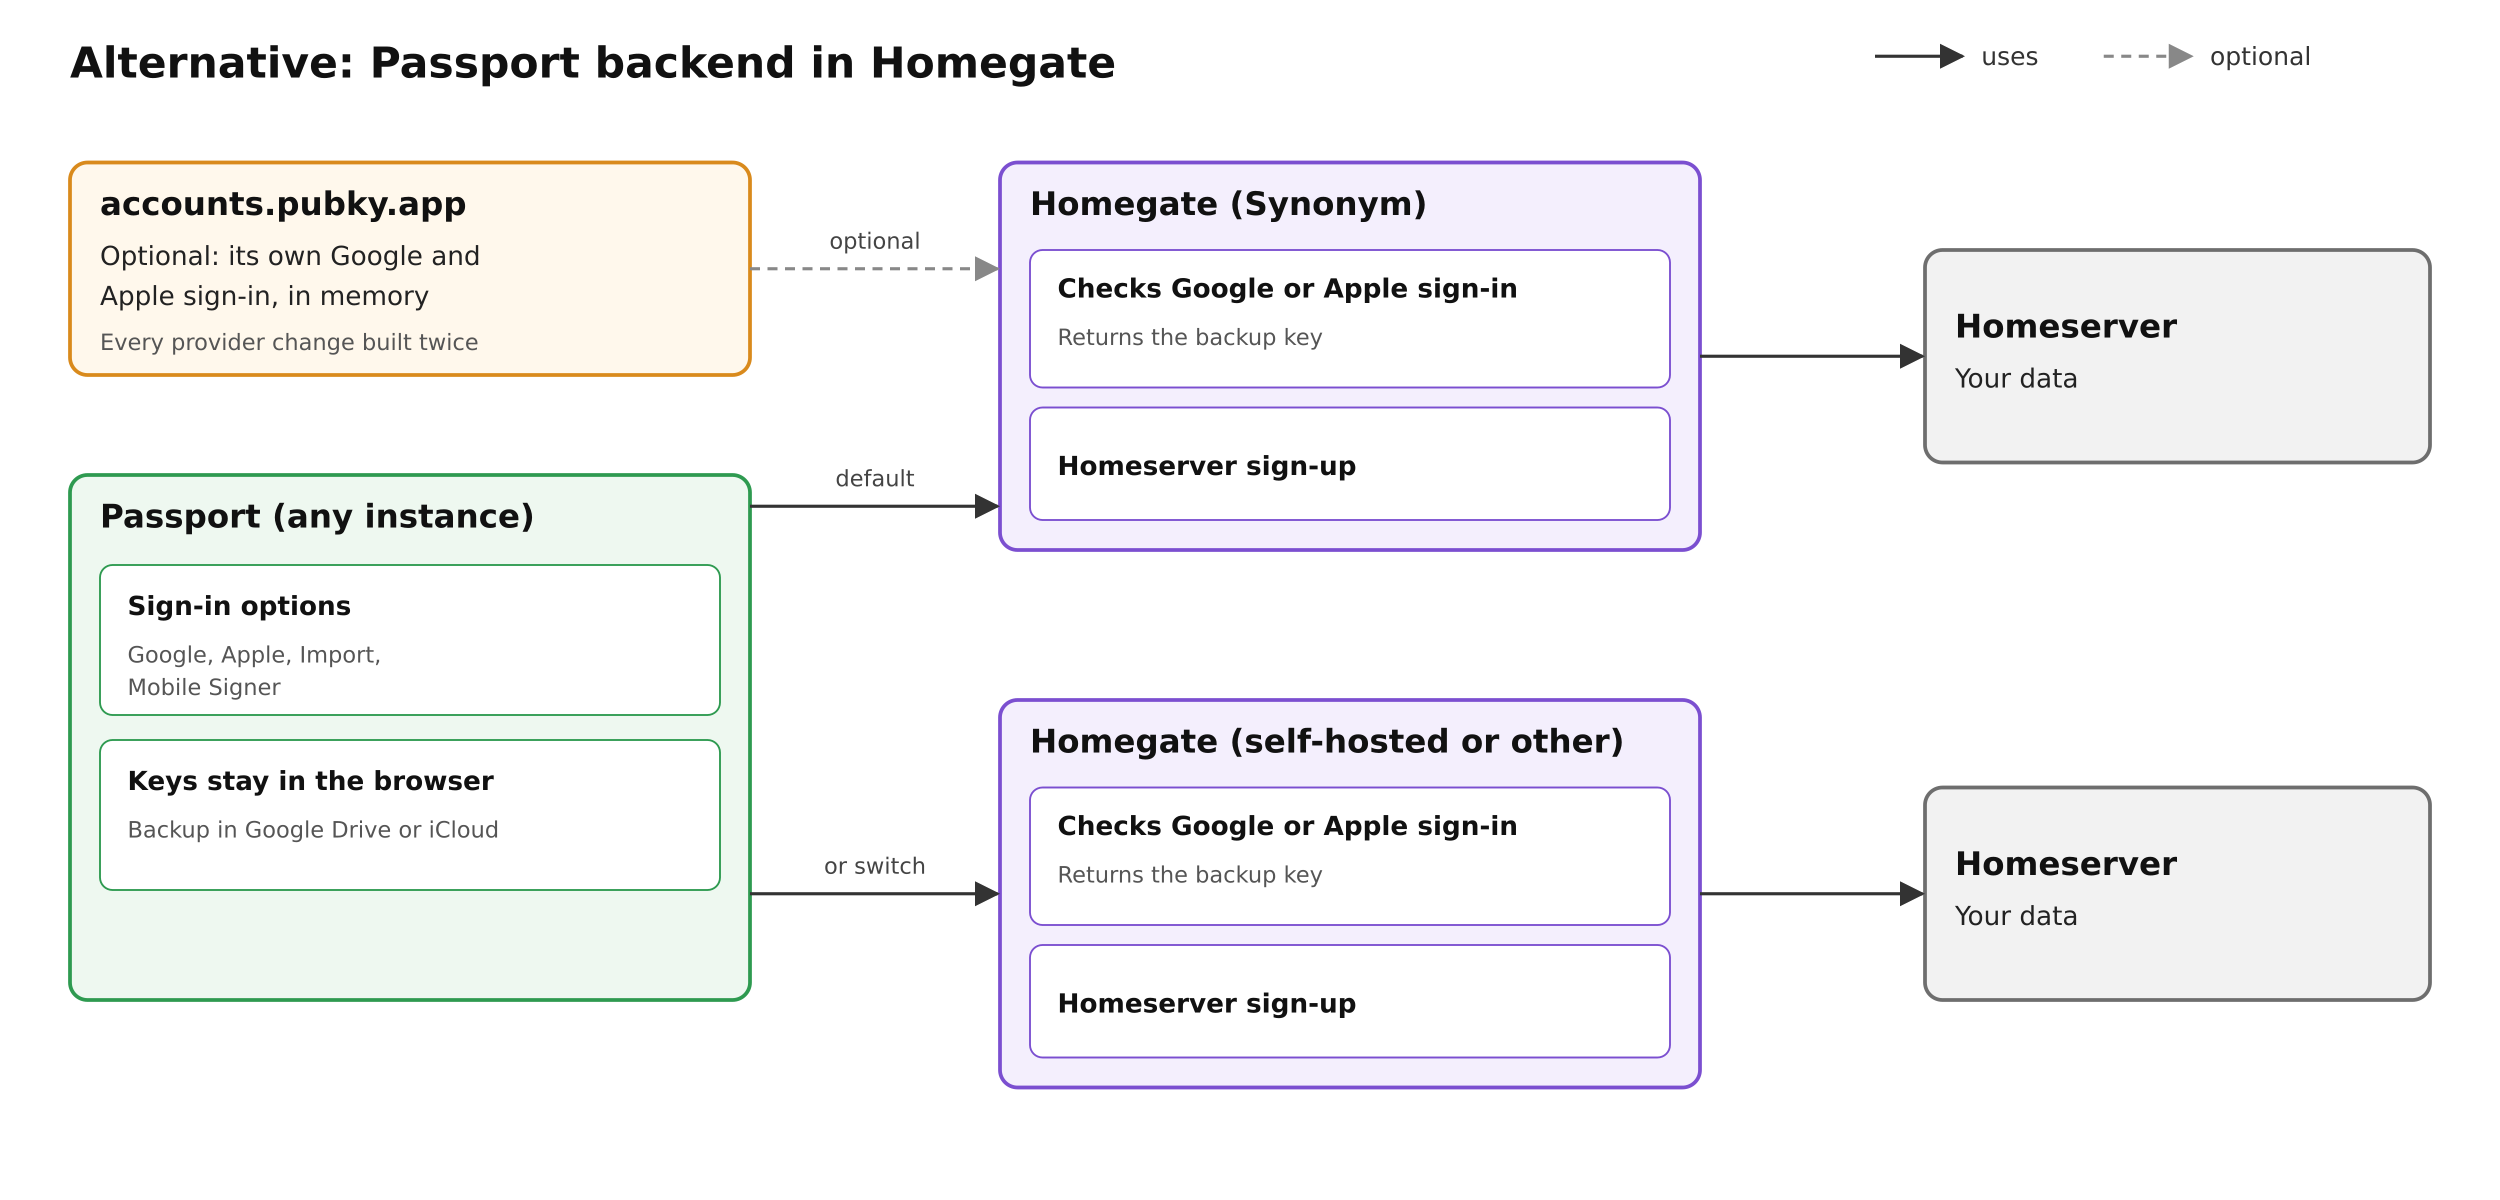
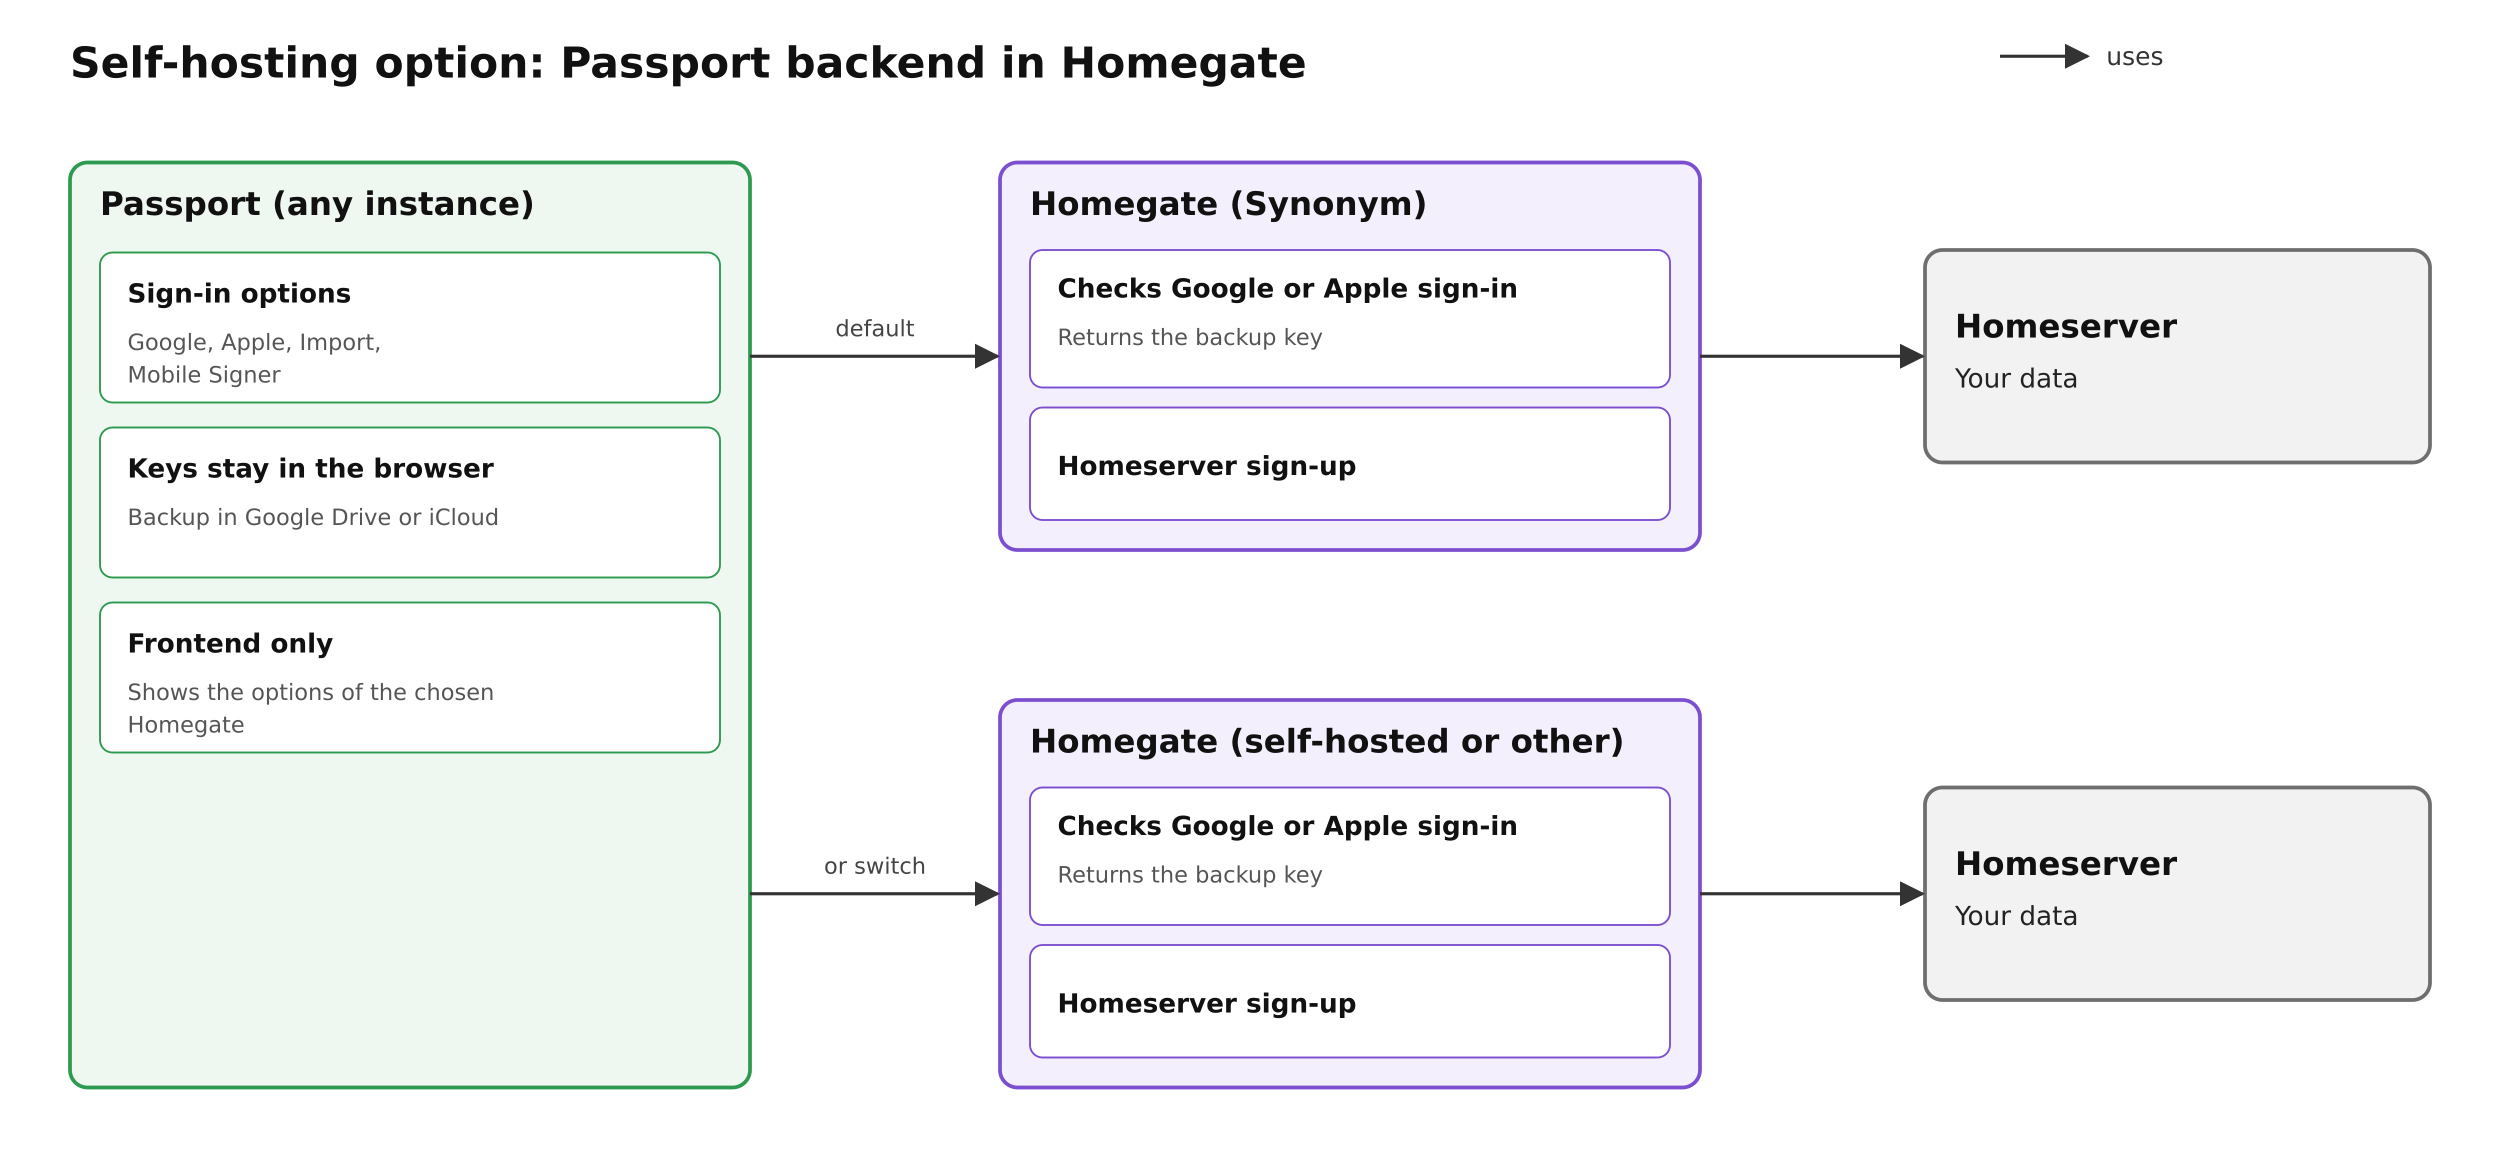
- <svg xmlns="http://www.w3.org/2000/svg" viewBox="0 0 2000 960" width="2000" height="960" font-family="DejaVu Sans, Verdana, sans-serif">
+ <svg xmlns="http://www.w3.org/2000/svg" viewBox="0 0 2000 920" width="2000" height="920" font-family="DejaVu Sans, Verdana, sans-serif">
  <defs>
    <marker id="dark" viewBox="0 0 10 10" refX="9" refY="5" markerWidth="8" markerHeight="8" orient="auto">
      <path d="M0,0 L10,5 L0,10 z" fill="#333" />
    </marker>
    <marker id="green" viewBox="0 0 10 10" refX="9" refY="5" markerWidth="8" markerHeight="8" orient="auto">
      <path d="M0,0 L10,5 L0,10 z" fill="#2E9A50" />
    </marker>
    <marker id="grey" viewBox="0 0 10 10" refX="9" refY="5" markerWidth="8" markerHeight="8" orient="auto">
      <path d="M0,0 L10,5 L0,10 z" fill="#888" />
    </marker>
    <style>
.solid{stroke:#333;stroke-width:2.5;fill:none;marker-end:url(#dark)}
.dash{stroke:#2E9A50;stroke-width:2.5;fill:none;stroke-dasharray:8 6;marker-end:url(#green)}
.opt{stroke:#888;stroke-width:2.5;fill:none;stroke-dasharray:8 6;marker-end:url(#grey)}
.title{font-weight:bold;font-size:34px;fill:#111}
.h{font-weight:bold;font-size:26px;fill:#111}
.ct{font-weight:bold;font-size:21px;fill:#111}
.b{font-size:21px;fill:#222}
.cap{font-size:18px;fill:#555}
.el{font-size:18px;fill:#444}
.elb{font-size:18px;fill:#222;font-weight:bold}
.eg{font-size:18px;fill:#1E7D36;font-weight:bold}
.lg{font-size:20px;fill:#333}
.btn{font-size:20px;fill:#fff;font-weight:bold}
.mono{font-family:"DejaVu Sans Mono",monospace}
</style>
  </defs>
-   <rect width="2000" height="960" fill="#fff" />
-   <text x="56" y="62" class="title">Alternative: Passport backend in Homegate</text>
-   <path class="solid" d="M1500,45 H1570" />
-   <text x="1585" y="52" class="lg" text-anchor="start">uses</text>
-   <path class="opt" d="M1683,45 H1753" />
-   <text x="1768" y="52" class="lg" text-anchor="start">optional</text>
-   <rect x="56" y="130" width="544" height="170" rx="14" fill="#FFF8EC" stroke="#D98A1C" stroke-width="3" />
-   <text x="80" y="172" class="h" text-anchor="start">accounts.pubky.app</text>
-   <text x="80" y="212" class="b" text-anchor="start">Optional: its own Google and</text>
-   <text x="80" y="244" class="b" text-anchor="start">Apple sign-in, in memory</text>
-   <text x="80" y="280" class="cap" text-anchor="start">Every provider change built twice</text>
-   <rect x="56" y="380" width="544" height="420" rx="14" fill="#EEF8F0" stroke="#2E9A50" stroke-width="3" />
-   <text x="80" y="422" class="h" text-anchor="start">Passport (any instance)</text>
-   <rect x="80" y="452" width="496" height="120" rx="10" fill="#fff" stroke="#2E9A50" stroke-width="1.5" />
-   <text x="102" y="492" class="ct" text-anchor="start">Sign-in options</text>
-   <text x="102" y="530" class="cap" text-anchor="start">Google, Apple, Import,</text>
-   <text x="102" y="556" class="cap" text-anchor="start">Mobile Signer</text>
-   <rect x="80" y="592" width="496" height="120" rx="10" fill="#fff" stroke="#2E9A50" stroke-width="1.5" />
-   <text x="102" y="632" class="ct" text-anchor="start">Keys stay in the browser</text>
-   <text x="102" y="670" class="cap" text-anchor="start">Backup in Google Drive or iCloud</text>
+   <rect width="2000" height="920" fill="#fff" />
+   <text x="56" y="62" class="title">Self-hosting option: Passport backend in Homegate</text>
+   <path class="solid" d="M1600,45 H1670" />
+   <text x="1685" y="52" class="lg" text-anchor="start">uses</text>
+   <rect x="56" y="130" width="544" height="740" rx="14" fill="#EEF8F0" stroke="#2E9A50" stroke-width="3" />
+   <text x="80" y="172" class="h" text-anchor="start">Passport (any instance)</text>
+   <rect x="80" y="202" width="496" height="120" rx="10" fill="#fff" stroke="#2E9A50" stroke-width="1.5" />
+   <text x="102" y="242" class="ct" text-anchor="start">Sign-in options</text>
+   <text x="102" y="280" class="cap" text-anchor="start">Google, Apple, Import,</text>
+   <text x="102" y="306" class="cap" text-anchor="start">Mobile Signer</text>
+   <rect x="80" y="342" width="496" height="120" rx="10" fill="#fff" stroke="#2E9A50" stroke-width="1.5" />
+   <text x="102" y="382" class="ct" text-anchor="start">Keys stay in the browser</text>
+   <text x="102" y="420" class="cap" text-anchor="start">Backup in Google Drive or iCloud</text>
+   <rect x="80" y="482" width="496" height="120" rx="10" fill="#fff" stroke="#2E9A50" stroke-width="1.5" />
+   <text x="102" y="522" class="ct" text-anchor="start">Frontend only</text>
+   <text x="102" y="560" class="cap" text-anchor="start">Shows the options of the chosen</text>
+   <text x="102" y="586" class="cap" text-anchor="start">Homegate</text>
  <rect x="800" y="130" width="560" height="310" rx="14" fill="#F4EFFD" stroke="#7B4FD0" stroke-width="3" />
  <text x="824" y="172" class="h" text-anchor="start">Homegate (Synonym)</text>
  <rect x="824" y="200" width="512" height="110" rx="10" fill="#fff" stroke="#7B4FD0" stroke-width="1.5" />
  <text x="846" y="238" class="ct" text-anchor="start">Checks Google or Apple sign-in</text>
  <text x="846" y="276" class="cap" text-anchor="start">Returns the backup key</text>
  <rect x="824" y="326" width="512" height="90" rx="10" fill="#fff" stroke="#7B4FD0" stroke-width="1.5" />
  <text x="846" y="380" class="ct" text-anchor="start">Homeserver sign-up</text>
  <rect x="800" y="560" width="560" height="310" rx="14" fill="#F4EFFD" stroke="#7B4FD0" stroke-width="3" />
  <text x="824" y="602" class="h" text-anchor="start">Homegate (self-hosted or other)</text>
  <rect x="824" y="630" width="512" height="110" rx="10" fill="#fff" stroke="#7B4FD0" stroke-width="1.5" />
  <text x="846" y="668" class="ct" text-anchor="start">Checks Google or Apple sign-in</text>
  <text x="846" y="706" class="cap" text-anchor="start">Returns the backup key</text>
  <rect x="824" y="756" width="512" height="90" rx="10" fill="#fff" stroke="#7B4FD0" stroke-width="1.5" />
  <text x="846" y="810" class="ct" text-anchor="start">Homeserver sign-up</text>
  <rect x="1540" y="200" width="404" height="170" rx="14" fill="#F2F2F2" stroke="#6E6E6E" stroke-width="3" />
  <text x="1564" y="270" class="h" text-anchor="start">Homeserver</text>
  <text x="1564" y="310" class="b" text-anchor="start">Your data</text>
  <rect x="1540" y="630" width="404" height="170" rx="14" fill="#F2F2F2" stroke="#6E6E6E" stroke-width="3" />
  <text x="1564" y="700" class="h" text-anchor="start">Homeserver</text>
  <text x="1564" y="740" class="b" text-anchor="start">Your data</text>
-   <path class="opt" d="M600,215 H798" />
-   <text x="700" y="199" class="el" text-anchor="middle">optional</text>
-   <path class="solid" d="M600,405 H798" />
-   <text x="700" y="389" class="el" text-anchor="middle">default</text>
+   <path class="solid" d="M600,285 H798" />
+   <text x="700" y="269" class="el" text-anchor="middle">default</text>
  <path class="solid" d="M600,715 H798" />
  <text x="700" y="699" class="el" text-anchor="middle">or switch</text>
  <path class="solid" d="M1360,285 H1538" />
  <path class="solid" d="M1360,715 H1538" />
</svg>
